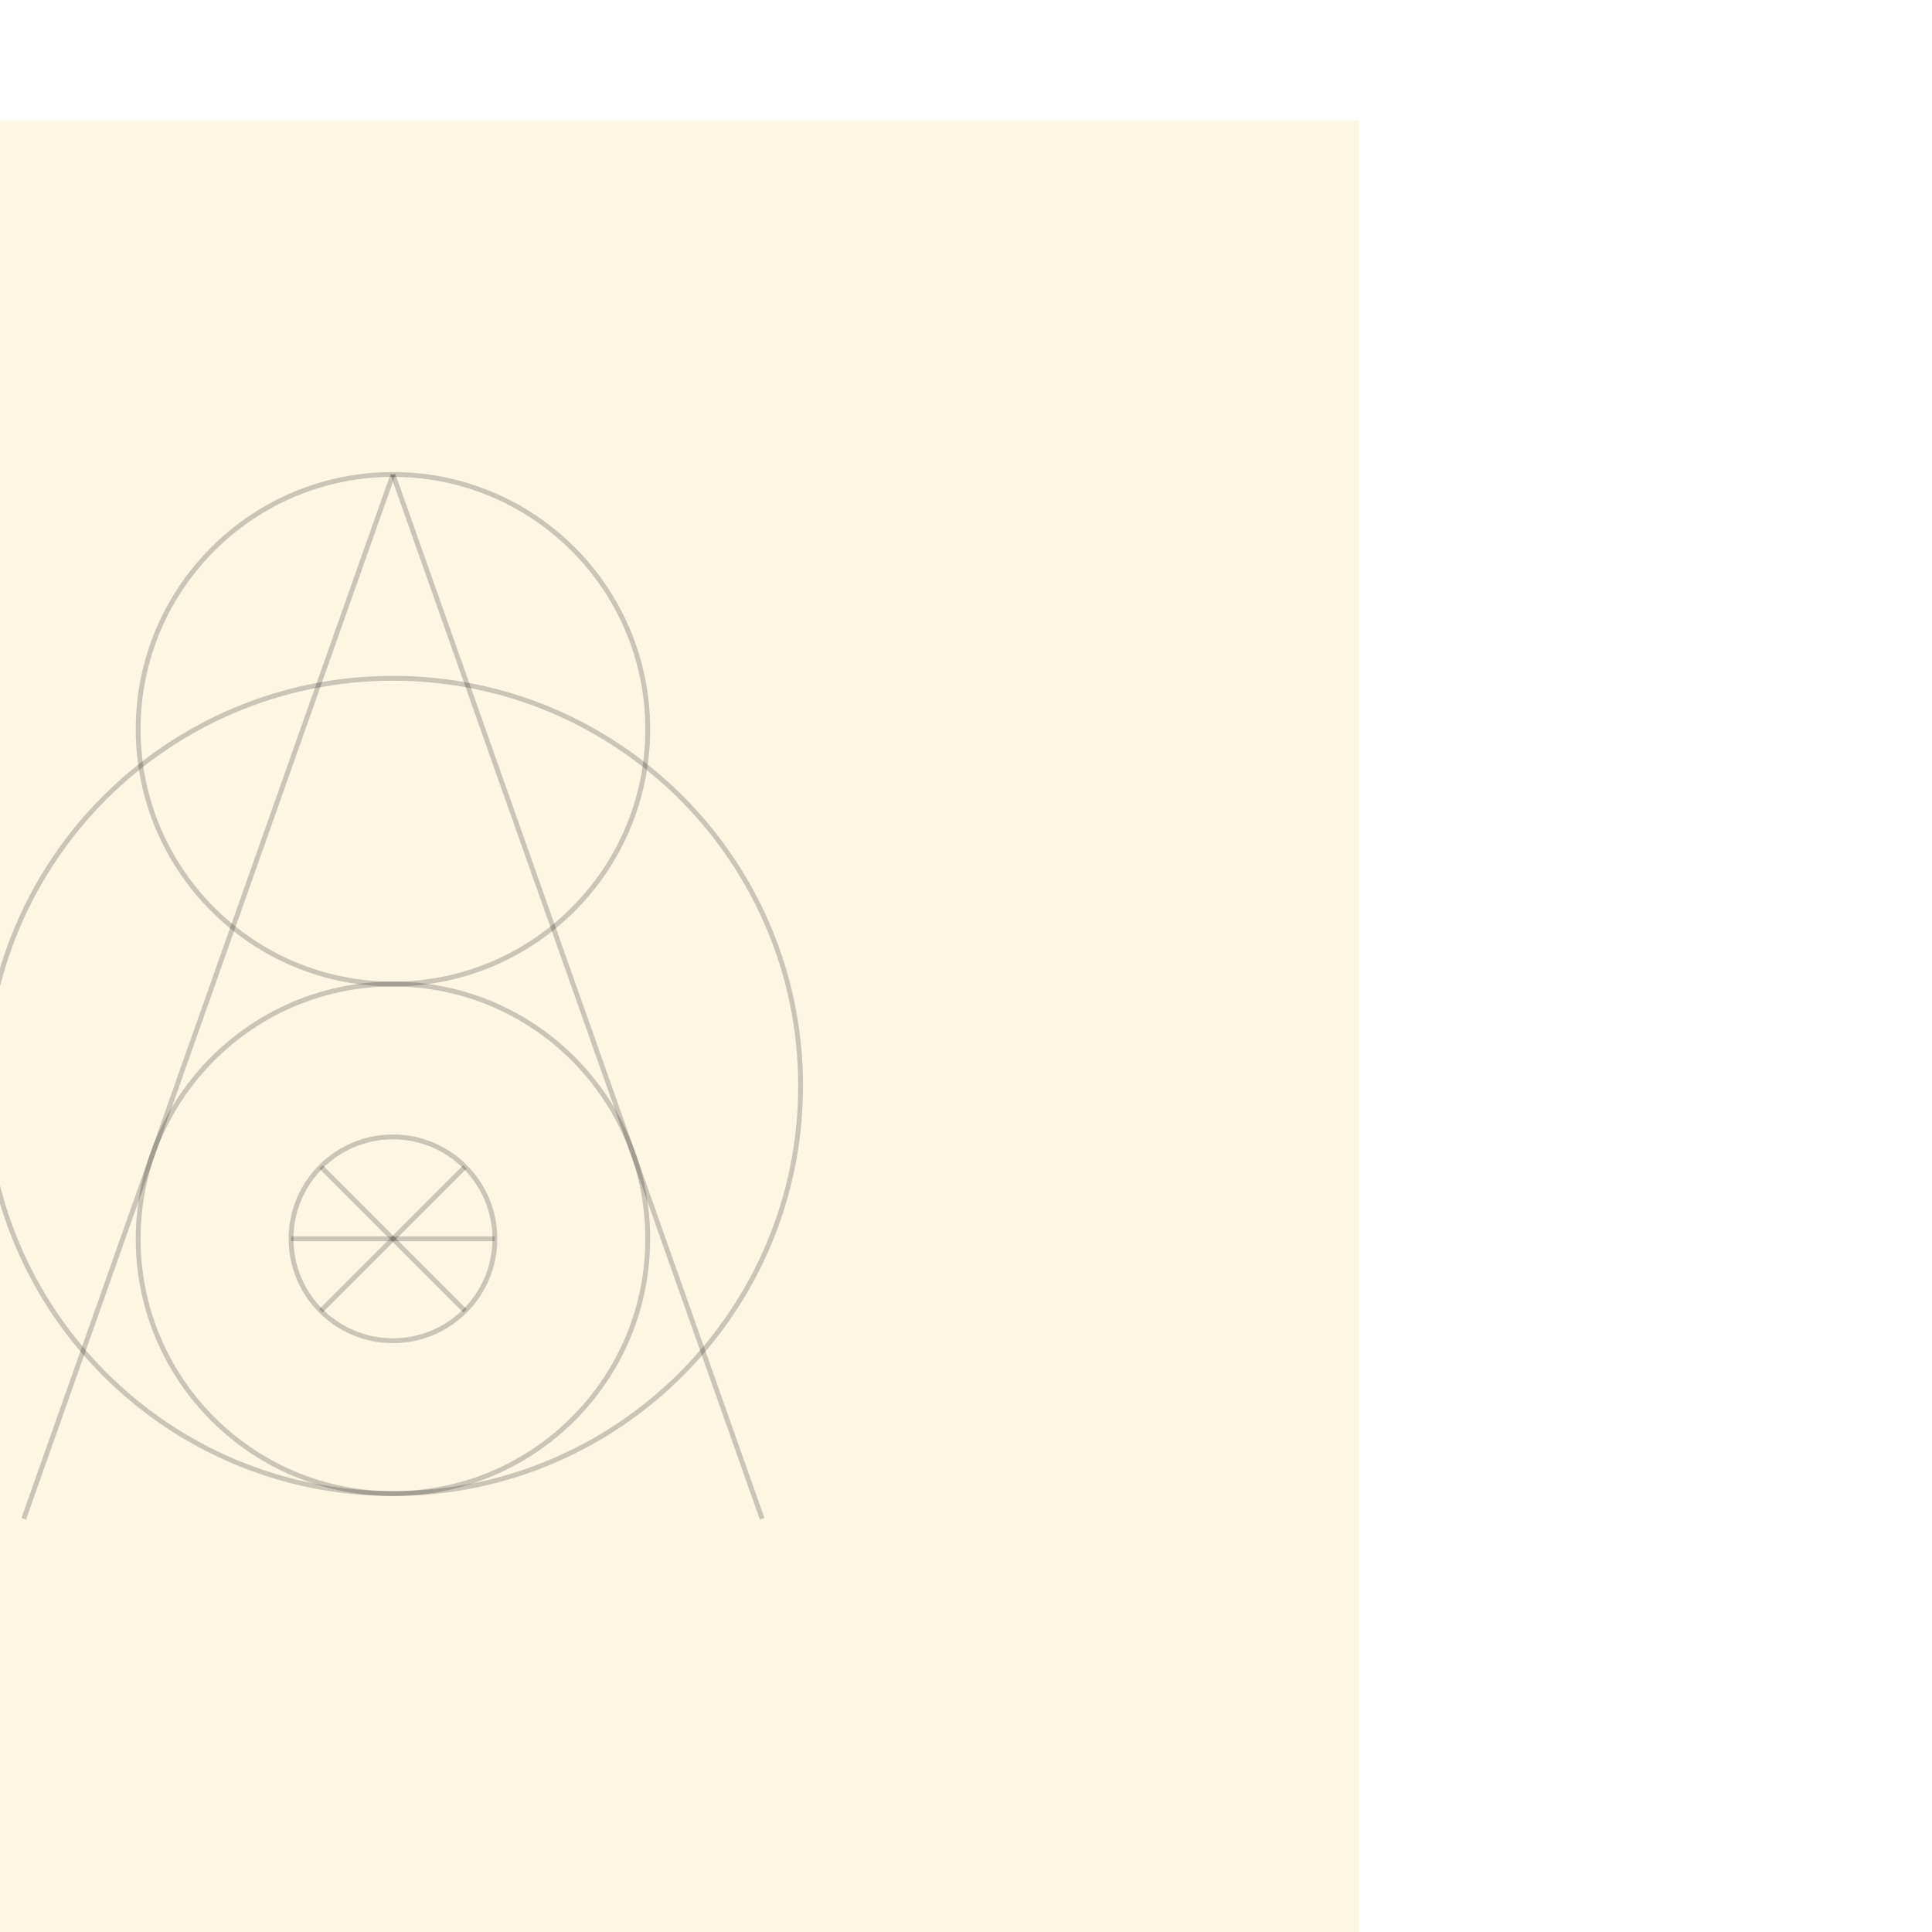
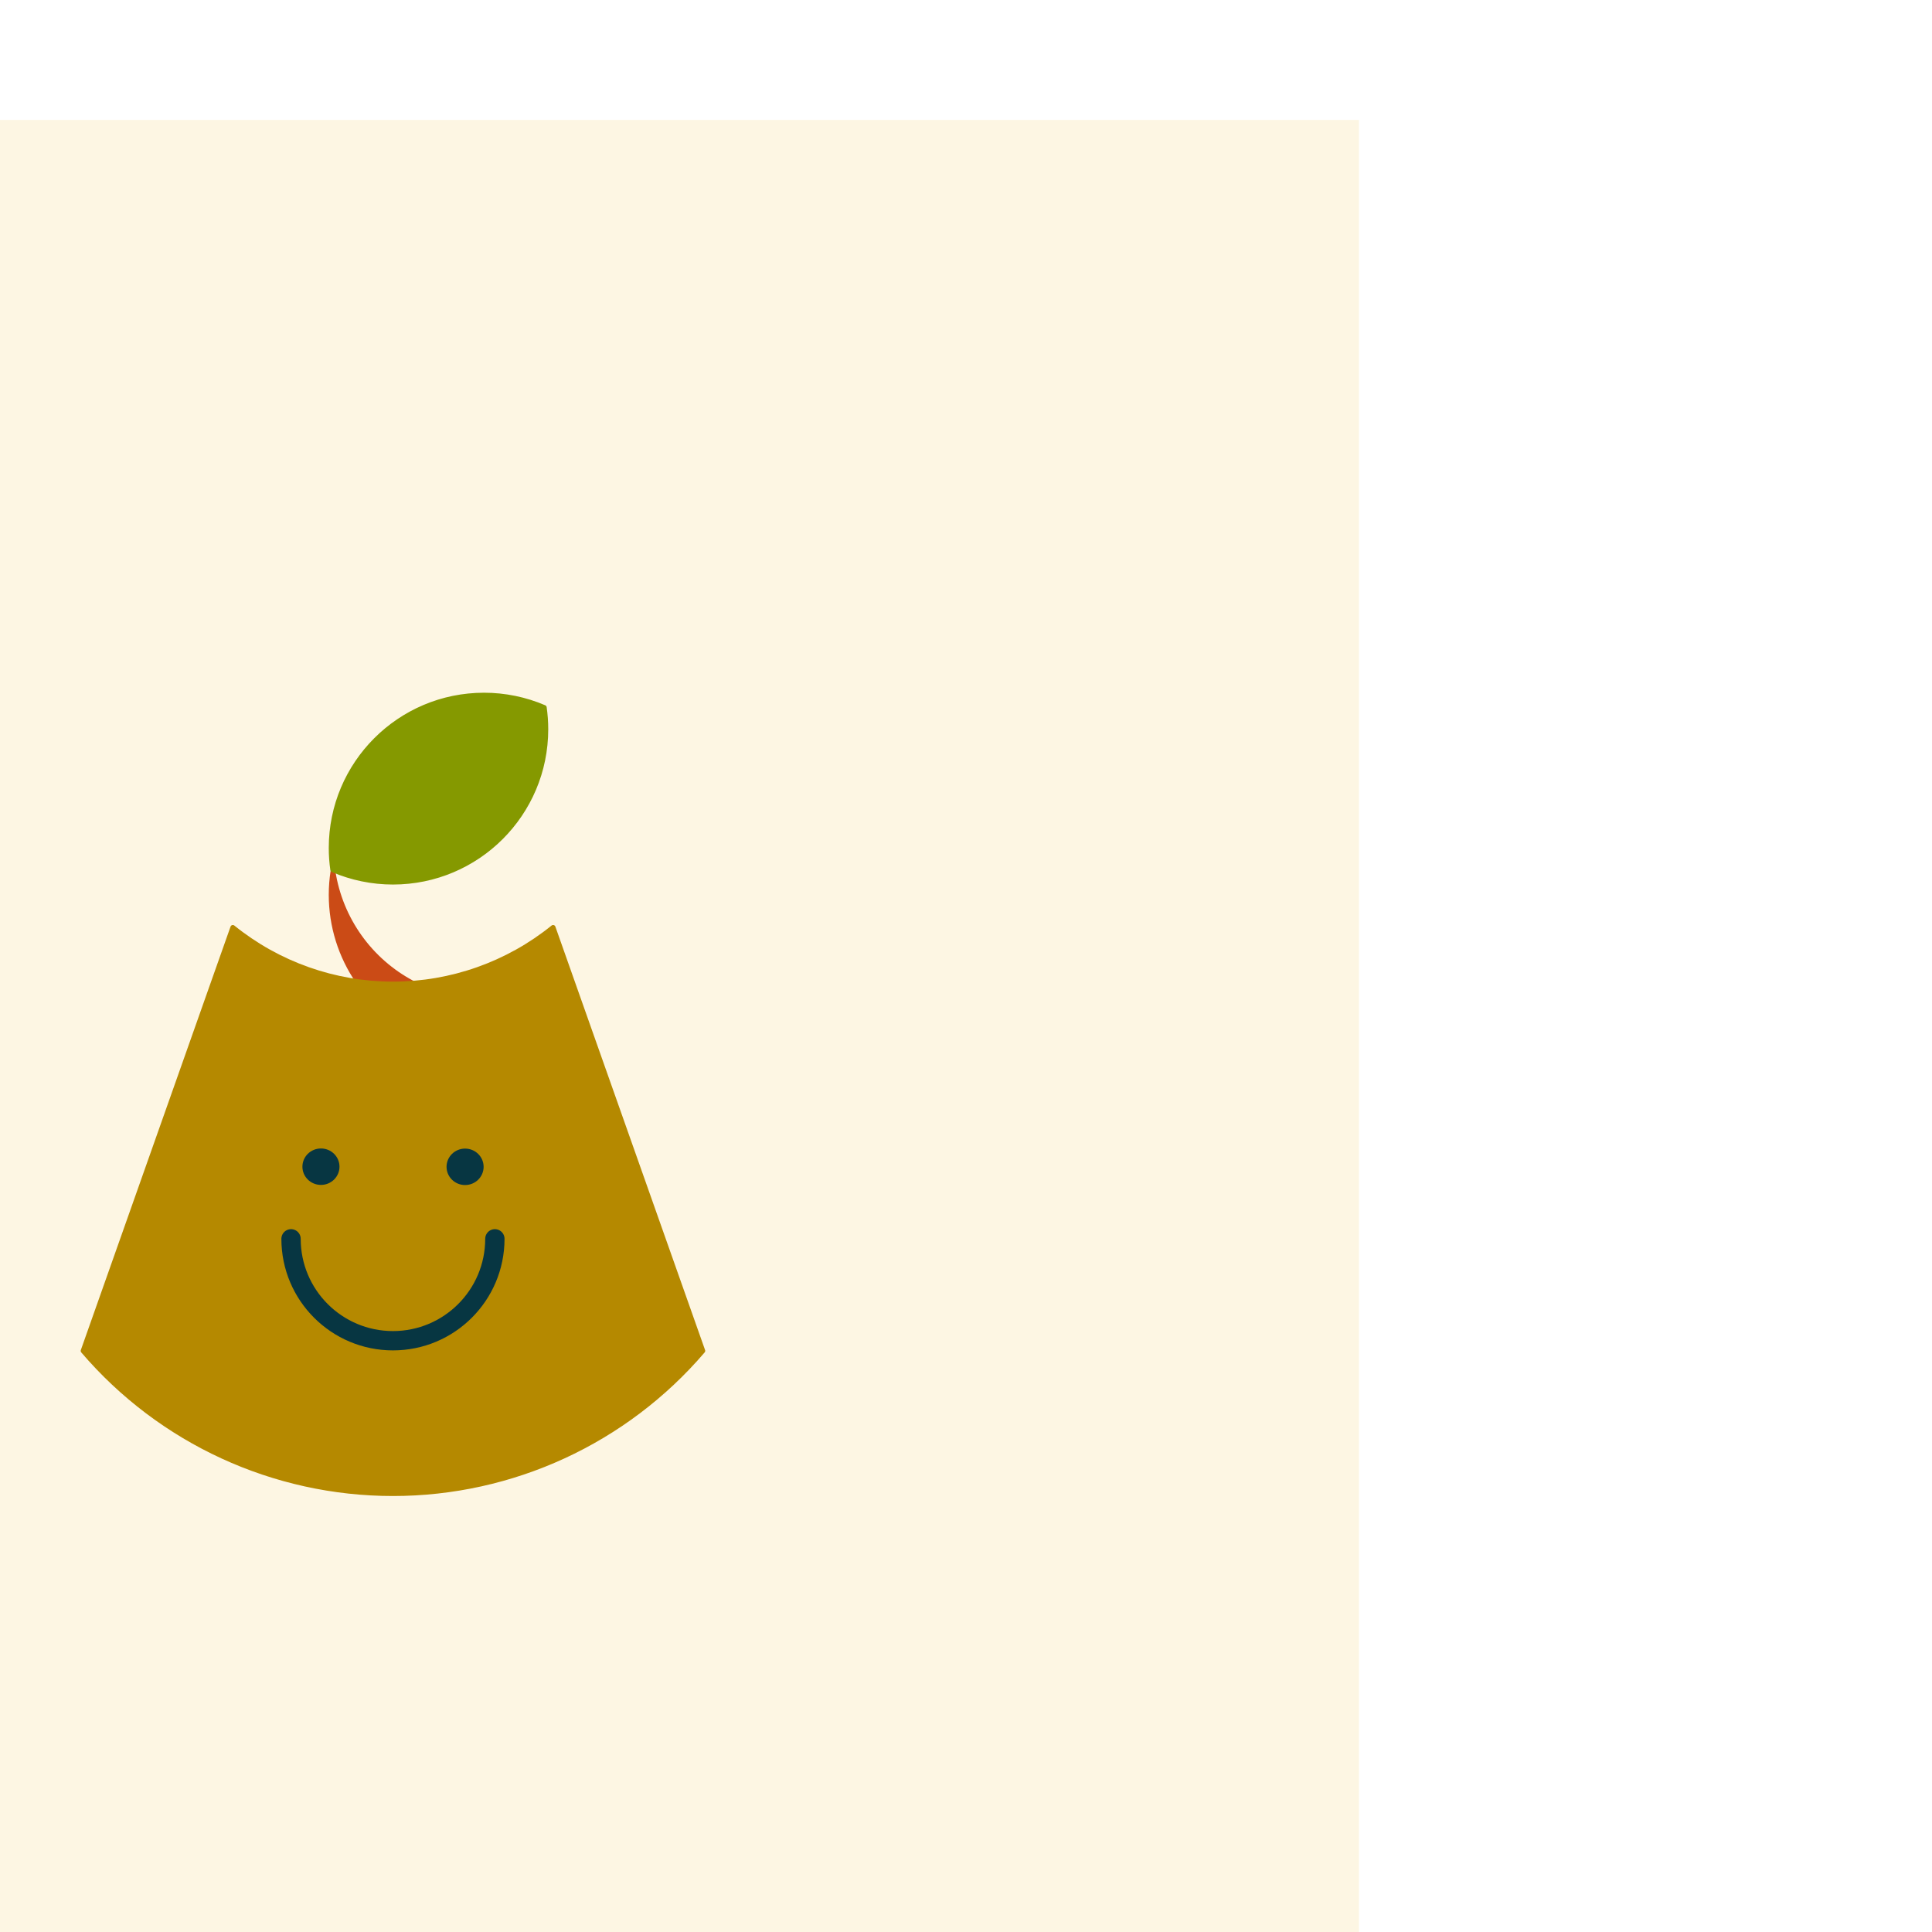
<svg xmlns="http://www.w3.org/2000/svg" xmlns:ns1="http://www.openswatchbook.org/uri/2009/osb" viewBox="0 0 400 400" version="1.1" id="svg28">
  <defs id="defs2">
    <linearGradient ns1:paint="solid" id="linearGradient2983">
      <stop id="stop2981" offset="0" style="stop-color:#333333;stop-opacity:1;" />
    </linearGradient>
    <clipPath clipPathUnits="userSpaceOnUse" id="clipPath1642">
      <g id="g1656" transform="matrix(0.136008,-0.0841443,0.0841443,0.136008,75.966,158.3822)" style="stroke-width:23.635;stroke-miterlimit:4;stroke-dasharray:none">
        <g style="fill:#666666;stroke-width:23.635;stroke-miterlimit:4;stroke-dasharray:none" id="g1650">
          <path d="M 0,120 40,60 0,0 h 30 l 40,60 -40,60" id="path1644" style="stroke-width:23.635;stroke-miterlimit:4;stroke-dasharray:none" />
          <path d="M 136.667,85 123.333,65 H 170 v 20" id="path1646" style="stroke-width:23.635;stroke-miterlimit:4;stroke-dasharray:none" />
          <path d="M 116.667,55 103.333,35 H 170 v 20" id="path1648" style="stroke-width:23.635;stroke-miterlimit:4;stroke-dasharray:none" />
        </g>
        <g style="fill:#999999;stroke-width:23.635;stroke-miterlimit:4;stroke-dasharray:none" id="g1654">
          <path d="M 40,120 80,60 40,0 h 30 l 80,120 H 120 L 95,82.5 70,120" id="path1652" style="stroke-width:23.635;stroke-miterlimit:4;stroke-dasharray:none" />
        </g>
      </g>
    </clipPath>
    <clipPath clipPathUnits="userSpaceOnUse" id="clipPath1720">
      <path id="path1722" style="opacity:0.249;fill:#000080;fill-rule:evenodd;stroke:#cb4b16;stroke-width:0.1;stroke-linecap:square;stroke-miterlimit:4;stroke-dasharray:none;stop-color:#000000" d="M 0.006,-55.035 73.113,61.838 17.099,152.377 51.703,173.786 97.174,100.289 116.203,130.716 195.466,185.11 79.274,-0.624 Z" />
    </clipPath>
    <clipPath clipPathUnits="userSpaceOnUse" id="clipPath1757">
      <rect style="opacity:0.249;fill:#000080;fill-rule:evenodd;stroke:#cb4b16;stroke-width:0.1;stroke-linecap:square;stroke-miterlimit:4;stroke-dasharray:none;stop-color:#000000" id="rect1759" width="170.855" height="82.034" x="37.256" y="-147.814" transform="rotate(57.52956)" />
    </clipPath>
  </defs>
  <g id="layer4" style="display:inline">
    <rect style="display:inline;opacity:1;fill:#fdf6e3;fill-opacity:1;stroke:none;stroke-width:1;stroke-linecap:round" id="rect992" width="400" height="400" x="-118.643" y="24.834" />
  </g>
  <g id="g3035" style="display:none;opacity:1">
    <path style="display:inline;opacity:0.253;fill:none;stroke:#000000;stroke-width:1;stroke-linecap:round;stroke-miterlimit:4;stroke-dasharray:none" d="m 187.687,-211.195 v -105.5 h 105.5 v 105.5 z" id="path991" />
    <path style="display:inline;opacity:0.253;fill:none;stroke:#000000;stroke-width:1;stroke-linecap:round;stroke-miterlimit:4;stroke-dasharray:none" d="m 177.137,-253.395 a 10.55,10.55 0 0 1 10.55,10.55 10.55,10.55 0 0 1 -10.55,10.55 10.55,10.55 0 0 1 -10.55,-10.55 10.55,10.55 0 0 1 10.55,-10.55" id="path989" />
    <path style="display:inline;opacity:0.253;fill:none;stroke:#000000;stroke-width:1;stroke-linecap:round;stroke-miterlimit:4;stroke-dasharray:none" d="m 166.587,-232.295 v -21.1 h 21.1 v 21.1 z" id="path986" />
    <path style="display:inline;opacity:0.253;fill:none;stroke:#000000;stroke-width:1;stroke-linecap:round;stroke-miterlimit:4;stroke-dasharray:none" d="m 208.787,-211.195 a 84.4,84.4 0 0 1 84.4,84.4 84.4,84.4 0 0 1 -84.4,84.4 84.4,84.4 0 0 1 -84.4,-84.4 84.4,84.4 0 0 1 84.4,-84.4" id="path984" />
    <path style="display:inline;opacity:0.253;fill:none;stroke:#000000;stroke-width:1;stroke-linecap:round;stroke-miterlimit:4;stroke-dasharray:none" d="m 156.037,-316.695 a 31.65,31.65 0 0 1 31.65,31.65 31.65,31.65 0 0 1 -31.65,31.65 31.65,31.65 0 0 1 -31.65,-31.65 31.65,31.65 0 0 1 31.65,-31.65" id="path982" />
    <path style="display:inline;opacity:0.253;fill:none;stroke:#000000;stroke-width:1;stroke-linecap:round;stroke-miterlimit:4;stroke-dasharray:none" d="m 145.487,-253.395 a 21.1,21.1 0 0 1 21.1,21.1 21.1,21.1 0 0 1 -21.1,21.1 21.1,21.1 0 0 1 -21.1,-21.1 21.1,21.1 0 0 1 21.1,-21.1" id="path980" />
    <path style="display:inline;opacity:0.253;fill:none;stroke:#000000;stroke-width:1;stroke-linecap:round;stroke-miterlimit:4;stroke-dasharray:none" d="M 124.387,-42.395 V -211.195 H 293.187 V -42.395 Z" id="path978" />
    <path style="display:inline;opacity:0.253;fill:none;stroke:#000000;stroke-width:1;stroke-linecap:round;stroke-miterlimit:4;stroke-dasharray:none" d="m 124.387,-253.395 v -63.3 h 63.3 v 63.3 z" id="path976" />
    <path style="display:inline;opacity:0.253;fill:none;stroke:#000000;stroke-width:1;stroke-linecap:round;stroke-miterlimit:4;stroke-dasharray:none" d="m 124.387,-211.195 v -42.2 h 42.2 v 42.2 z" id="path3033" />
    <circle cy="204.172" cx="32.822" id="ellipse1112" style="display:inline;opacity:0.15;fill:none;stroke:#000000;stroke-width:1;stroke-linecap:round;stroke-miterlimit:4;stroke-dasharray:none" r="0" />
    <circle cy="204.172" cx="32.822" id="ellipse1114" style="display:inline;opacity:0.15;fill:none;stroke:#000000;stroke-width:1;stroke-linecap:round;stroke-miterlimit:4;stroke-dasharray:none" r="0" />
    <path style="display:inline;opacity:0.253;fill:none;stroke:#000000;stroke-width:1;stroke-linecap:round;stroke-miterlimit:4;stroke-dasharray:none" d="m 187.687,-211.195 v -105.5 h 105.5 v 105.5 z" id="path936" />
    <path style="display:inline;opacity:0.253;fill:none;stroke:#000000;stroke-width:1;stroke-linecap:round;stroke-miterlimit:4;stroke-dasharray:none" d="m 208.787,-211.195 a 84.4,84.4 0 0 1 84.4,84.4 84.4,84.4 0 0 1 -84.4,84.4 84.4,84.4 0 0 1 -84.4,-84.4 84.4,84.4 0 0 1 84.4,-84.4" id="path938" />
  </g>
  <g id="g997" style="display:none">
    <path d="m 124.387,-211.195 v -42.2 h 42.2 v 42.2 z m 0,-42.2 v -63.3 h 63.3 v 63.3 z m 0,211 v -168.8 h 168.8 v 168.8 z m 21.1,-211 a 21.1,21.1 0 0 1 21.1,21.1 21.1,21.1 0 0 1 -21.1,21.1 21.1,21.1 0 0 1 -21.1,-21.1 21.1,21.1 0 0 1 21.1,-21.1 m 10.55,-63.3 a 31.65,31.65 0 0 1 31.65,31.65 31.65,31.65 0 0 1 -31.65,31.65 31.65,31.65 0 0 1 -31.65,-31.65 31.65,31.65 0 0 1 31.65,-31.65 m 52.75,105.5 a 84.4,84.4 0 0 1 84.4,84.4 84.4,84.4 0 0 1 -84.4,84.4 84.4,84.4 0 0 1 -84.4,-84.4 84.4,84.4 0 0 1 84.4,-84.4 m -42.2,-21.1 v -21.1 h 21.1 v 21.1 z m 10.55,-21.1 a 10.55,10.55 0 0 1 10.55,10.55 10.55,10.55 0 0 1 -10.55,10.55 10.55,10.55 0 0 1 -10.55,-10.55 10.55,10.55 0 0 1 10.55,-10.55 m 10.55,42.2 v -105.5 h 105.5 v 105.5 z m 52.75,-105.5 a 52.75,52.75 0 0 1 52.75,52.75 52.75,52.75 0 0 1 -52.75,52.75 52.75,52.75 0 0 1 -52.75,-52.75 52.75,52.75 0 0 1 52.75,-52.75" style="display:inline;opacity:0.253;fill:none;stroke:#000000;stroke-width:1;stroke-linecap:round;stroke-miterlimit:4;stroke-dasharray:none" id="path973" />
    <ellipse style="display:inline;opacity:0.15;fill:none;stroke:#000000;stroke-width:1;stroke-linecap:round;stroke-miterlimit:4;stroke-dasharray:none" id="ellipse1129" cx="81.357" cy="224.834" rx="84.4" ry="84.4" />
    <ellipse style="display:inline;opacity:0.15;fill:none;stroke:#000000;stroke-width:1;stroke-linecap:round;stroke-miterlimit:4;stroke-dasharray:none" id="ellipse1132" cx="-81.357" cy="224.834" rx="84.4" ry="84.4" transform="scale(-1,1)" />
  </g>
-   <g id="layer14" style="display:inline;opacity:1">
-     <g id="layer11" style="display:none;opacity:1">
+   <g id="layer14" style="display:none;opacity:1">
+     <g id="layer11" style="display:inline;opacity:1">
      <ellipse ry="31.65" rx="31.65" cy="175.571" cx="100.216" id="ellipse1022" style="display:inline;opacity:0.2;fill:none;stroke:#000000;stroke-width:1;stroke-linecap:round;stroke-miterlimit:4;stroke-dasharray:none" />
      <ellipse ry="31.65" rx="31.65" cy="185.271" cx="100.216" id="ellipse1024" style="display:inline;opacity:0.2;fill:none;stroke:#000000;stroke-width:1;stroke-linecap:round;stroke-miterlimit:4;stroke-dasharray:none" />
    </g>
-     <g id="layer6" style="display:none;opacity:1">
+     <g id="layer6" style="display:inline;opacity:1">
      <ellipse ry="31.65" rx="31.65" cy="150.984" cx="81.357" id="ellipse1078" style="display:inline;opacity:0.2;fill:none;stroke:#000000;stroke-width:1;stroke-linecap:round;stroke-miterlimit:4;stroke-dasharray:none" />
      <ellipse ry="31.65" rx="31.65" cy="175.571" cx="100.216" id="ellipse960" style="display:inline;opacity:0.2;fill:none;stroke:#000000;stroke-width:1;stroke-linecap:round;stroke-miterlimit:4;stroke-dasharray:none" />
    </g>
    <g id="layer7" style="display:inline;opacity:1">
      <ellipse style="display:inline;opacity:0.2;fill:none;stroke:#000000;stroke-width:1;stroke-linecap:round;stroke-miterlimit:4;stroke-dasharray:none;stroke-opacity:1" id="ellipse1002" cx="81.357" cy="224.834" rx="84.4" ry="84.4" />
      <ellipse style="display:inline;opacity:0.2;fill:none;stroke:#000000;stroke-width:1;stroke-linecap:round;stroke-miterlimit:4;stroke-dasharray:none" id="ellipse1004" cx="81.357" cy="256.484" rx="21.1" ry="21.1" />
      <path d="M 90.242,203.868" style="display:inline;opacity:0.2;fill:none;stroke:#000000;stroke-width:1;stroke-linecap:round;stroke-miterlimit:4;stroke-dasharray:none;stroke-opacity:1" id="path1008" />
      <path id="path1010" d="M 69.065,203.705" style="display:inline;opacity:0.2;fill:none;stroke:#000000;stroke-width:1;stroke-linecap:round;stroke-miterlimit:4;stroke-dasharray:none;stroke-opacity:1" />
      <path id="path1020" style="display:inline;opacity:0.2;fill:none;stroke:#000000;stroke-width:1px;stroke-linecap:butt;stroke-linejoin:miter;stroke-opacity:1" d="M 96.264,241.577 66.437,271.404" />
      <path id="path1198" style="display:inline;opacity:0.2;fill:none;stroke:#000000;stroke-width:1px;stroke-linecap:butt;stroke-linejoin:miter;stroke-opacity:1" d="m 66.444,241.571 29.833,29.833" />
      <path style="opacity:0.2;fill:none;stroke:#000000;stroke-width:1px;stroke-linecap:butt;stroke-linejoin:miter;stroke-opacity:1" d="M 60.257,256.484 H 102.457" id="path94" />
      <ellipse style="display:inline;opacity:0.2;fill:none;stroke:#000000;stroke-width:1;stroke-linecap:round;stroke-miterlimit:4;stroke-dasharray:none" id="ellipse1000" cx="81.357" cy="256.484" rx="52.75" ry="52.75" />
      <ellipse style="display:inline;opacity:0.2;fill:none;stroke:#000000;stroke-width:1;stroke-linecap:round;stroke-miterlimit:4;stroke-dasharray:none" id="ellipse94" cx="81.357" cy="150.984" rx="52.75" ry="52.75" />
-       <path id="path1019" style="display:inline;opacity:0.2;fill:none;stroke:#000000;stroke-width:1px;stroke-linecap:butt;stroke-linejoin:miter;stroke-opacity:1" d="M 81.357 98.234 L 4.918 314.435 " />
-       <path id="path1022" style="display:inline;opacity:0.2;fill:none;stroke:#000000;stroke-width:1px;stroke-linecap:butt;stroke-linejoin:miter;stroke-opacity:1" d="M 81.357 98.234 L 157.795 314.435 " />
+       <path id="path1019" style="display:inline;opacity:0.2;fill:none;stroke:#000000;stroke-width:1px;stroke-linecap:butt;stroke-linejoin:miter;stroke-opacity:1" d="M 81.357,98.234 4.918,314.435" />
+       <path id="path1022" style="display:inline;opacity:0.2;fill:none;stroke:#000000;stroke-width:1px;stroke-linecap:butt;stroke-linejoin:miter;stroke-opacity:1" d="M 81.357,98.234 157.795,314.435" />
    </g>
  </g>
-   <g id="layer2" style="display:none;opacity:1">
+   <g id="layer2" style="display:inline;opacity:1">
    <g id="g979" style="display:inline">
      <g id="layer12" style="display:inline">
        <path style="display:inline;opacity:1;fill:#cb4b16;fill-opacity:1;fill-rule:evenodd;stroke:none;stroke-width:2;stroke-linecap:round;stroke-linejoin:miter;stroke-miterlimit:4;stroke-dasharray:none;stroke-opacity:1;stop-color:#000000" d="m 69.056,180.954 c 3.154,12.227 7.748,17.455 16.409,22.62 0,0 -7.164,0.573 -11.3,-0.332 -5.677,-8.106 -6.272,-15.736 -5.109,-22.288 z" id="path1270" />
      </g>
      <g id="layer13" style="display:inline">
        <path id="path1145" style="display:inline;opacity:1;fill:none;stroke:#cb4b16;stroke-width:1;stroke-linecap:round;stroke-miterlimit:4;stroke-dasharray:none;stroke-opacity:1" d="m 85.465,203.574 a 52.75,52.75 0 0 1 -4.108,0.16 52.75,52.75 0 0 1 -7.192,-0.493 m 11.3,0.332 a 52.75,52.75 0 0 1 -4.108,0.16 52.75,52.75 0 0 1 -7.192,-0.493 m -7.81e-4,0.001 a 31.65,31.65 0 0 1 -5.598,-17.972 31.65,31.65 0 0 1 0.373,-4.848 m 16.525,23.149 A 31.65,31.65 0 0 1 68.941,180.424" />
      </g>
    </g>
    <g id="g1057" style="display:inline">
      <g id="layer8" style="display:inline">
        <path style="opacity:1;fill:#859900;fill-opacity:1;fill-rule:evenodd;stroke:none;stroke-width:1;stroke-linecap:round;stroke-linejoin:miter;stop-color:#000000" d="m 68.889,180.075 c -0.301,-5.667 -0.44,-11.089 1.921,-16.206 2.283,-4.95 6.102,-13.222 18.404,-17.974 7.386,-2.582 14.127,-2.986 23.643,0.692 0.129,6.504 -0.111,10.295 -1.456,14.354 -3.011,8.552 -6.457,11.289 -11.364,15.593 -8.928,6.696 -20.667,7.888 -31.148,3.54 z" id="path1200" />
      </g>
      <g id="layer9" style="display:inline">
        <path id="path1013" style="display:inline;opacity:1;fill:none;stroke:#859900;stroke-width:1;stroke-linecap:round;stroke-miterlimit:4;stroke-dasharray:none;stroke-opacity:1" d="m 68.889,180.075 a 31.65,31.65 0 0 1 -0.322,-4.504 31.65,31.65 0 0 1 31.65,-31.65 31.65,31.65 0 0 1 12.468,2.559 m 1.8e-4,5.8e-4 a 31.65,31.65 0 0 1 0.322,4.503 v 0 a 31.65,31.65 0 0 1 -31.65,31.65 31.65,31.65 0 0 1 -12.468,-2.559" />
      </g>
    </g>
    <g id="layer1" style="display:inline;opacity:1">
      <g id="layer3" style="display:inline;opacity:1">
-         <path id="path953" d="m 79.214,309.207 c -21.49,-0.04 -45.362,-10.095 -61.204,-28.602 l 29.162,-89.447 c 8.974,7.122 19.508,12.379 34.185,12.576 16.951,-0.181 28.363,-7.808 34.185,-12.576 l 29.164,89.669 c -20.455,21.422 -42.178,28.82 -65.491,28.379 z" style="display:inline;opacity:1;fill:#b58900;fill-opacity:1;stroke:none;stroke-width:1;stroke-linecap:round" />
+         <path id="path953" d="m 79.214,309.207 c -21.49,-0.04 -44.606,-9.655 -62.008,-29.527 l 30.995,-87.668 c 9.899,7.192 18.478,11.525 33.155,11.722 16.951,-0.181 25.371,-6.434 33.155,-11.722 l 30.995,87.667 c -18.742,21.59 -42.98,29.969 -66.293,29.528 z" style="display:inline;opacity:1;fill:#b58900;fill-opacity:1;stroke:none;stroke-width:1;stroke-linecap:round" />
      </g>
      <g id="layer15" style="display:inline;opacity:1">
-         <path id="path229" style="opacity:1;fill:none;stroke:#b58900;stroke-width:1px;stroke-linecap:round;stroke-linejoin:miter;stroke-opacity:1" d="m 18.01,280.605 29.162,-89.448 m 68.369,7.7e-4 A 52.75,52.75 0 0 1 81.357,203.734 52.75,52.75 0 0 1 47.171,191.158 m 97.532,89.449 -29.162,-89.449 m 29.162,89.449 A 84.4,84.4 0 0 1 81.357,309.234 84.4,84.4 0 0 1 18.01,280.606" />
+         <path id="path995" style="display:inline;opacity:1;fill:none;stroke:#b58900;stroke-width:1px;stroke-linecap:round;stroke-linejoin:miter;stroke-opacity:1" d="m 114.512,192.012 30.995,87.667 m 7.9e-4,6.1e-4 A 84.4,84.4 0 0 1 81.357,309.234 84.4,84.4 0 0 1 17.206,279.68 M 48.202,192.012 17.207,279.679 M 114.513,192.012 A 52.75,52.75 0 0 1 81.357,203.734 52.75,52.75 0 0 1 48.201,192.012" />
      </g>
    </g>
    <g id="g986" style="display:inline">
      <ellipse ry="3.023" rx="3.088" cy="241.551" cx="66.45" id="ellipse922" style="display:inline;opacity:1;fill:#073642;fill-opacity:1;stroke:#073642;stroke-width:1.5;stroke-linecap:round;stroke-miterlimit:4;stroke-dasharray:none;stroke-opacity:1" />
      <ellipse style="display:inline;opacity:1;fill:#073642;fill-opacity:1;stroke:#073642;stroke-width:1.5;stroke-linecap:round;stroke-miterlimit:4;stroke-dasharray:none;stroke-opacity:1" id="ellipse924" cx="96.29" cy="241.577" rx="3.088" ry="3.023" />
      <path d="M 102.457,256.484 A 21.1,21.1 0 0 1 81.357,277.584 21.1,21.1 0 0 1 60.257,256.484" style="display:inline;opacity:1;fill:none;stroke:#073642;stroke-width:4;stroke-linecap:round;stroke-miterlimit:4;stroke-dasharray:none;stroke-opacity:1" id="path926" />
    </g>
  </g>
</svg>
